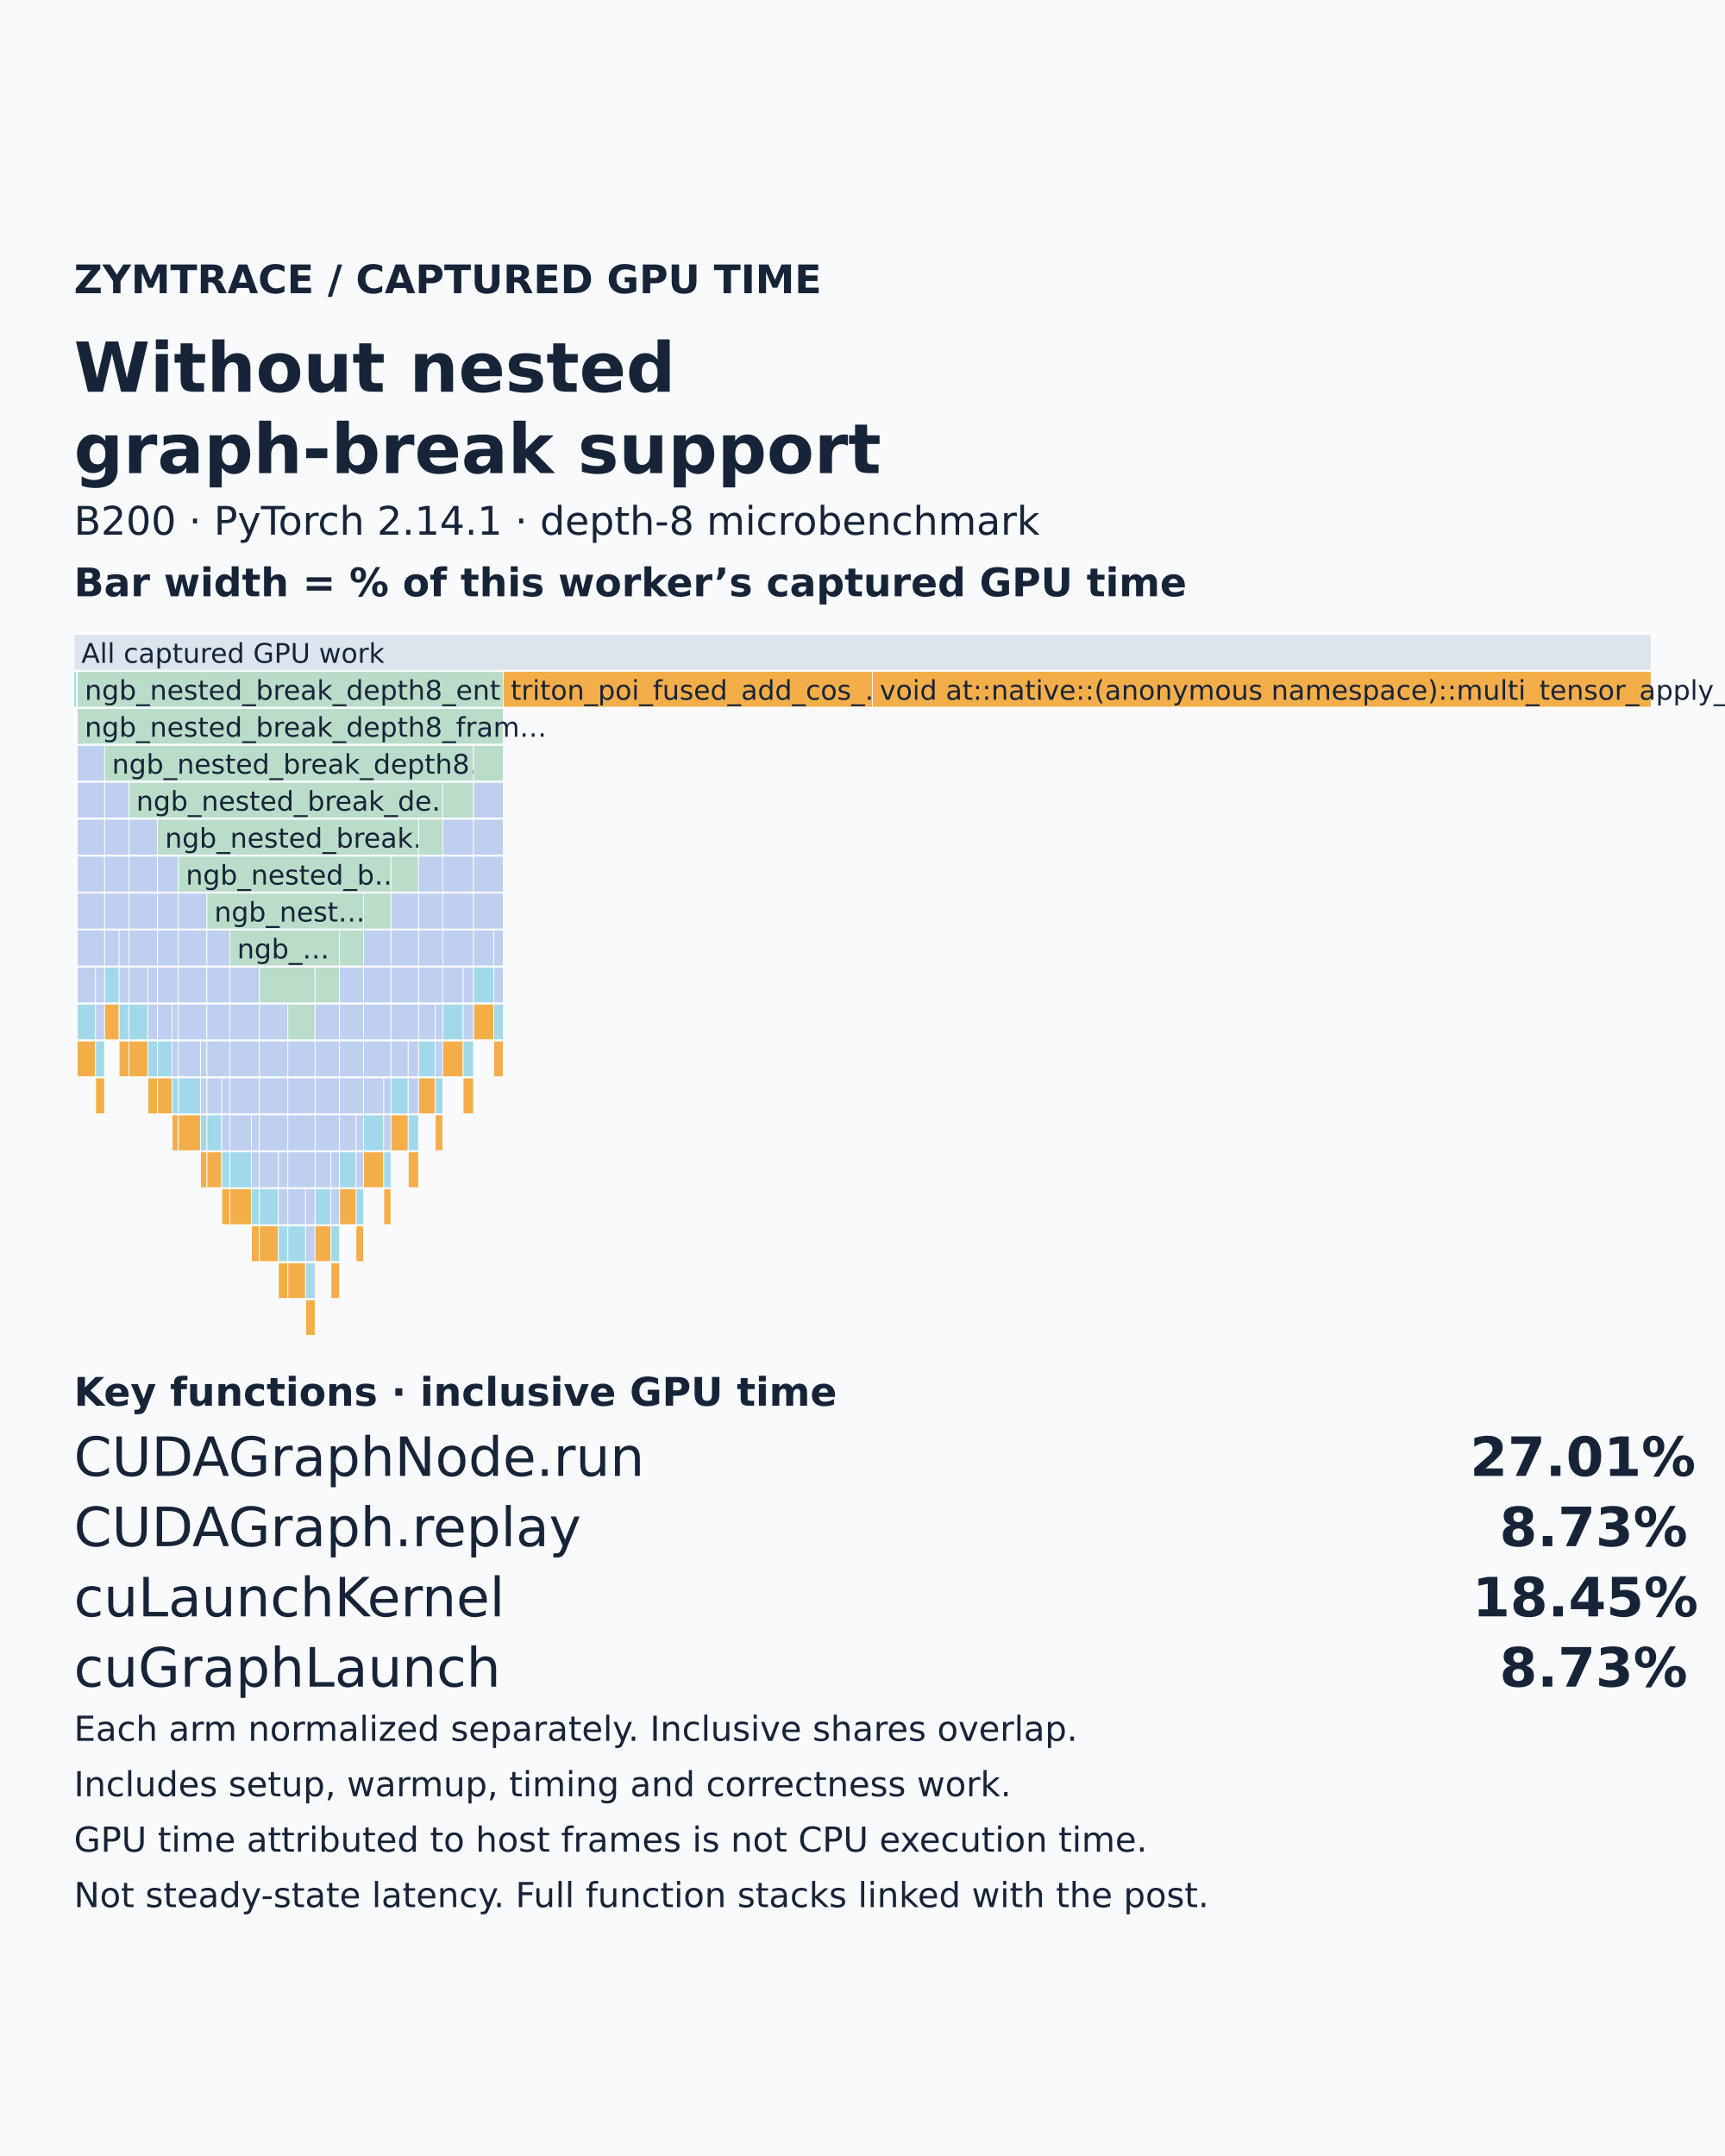
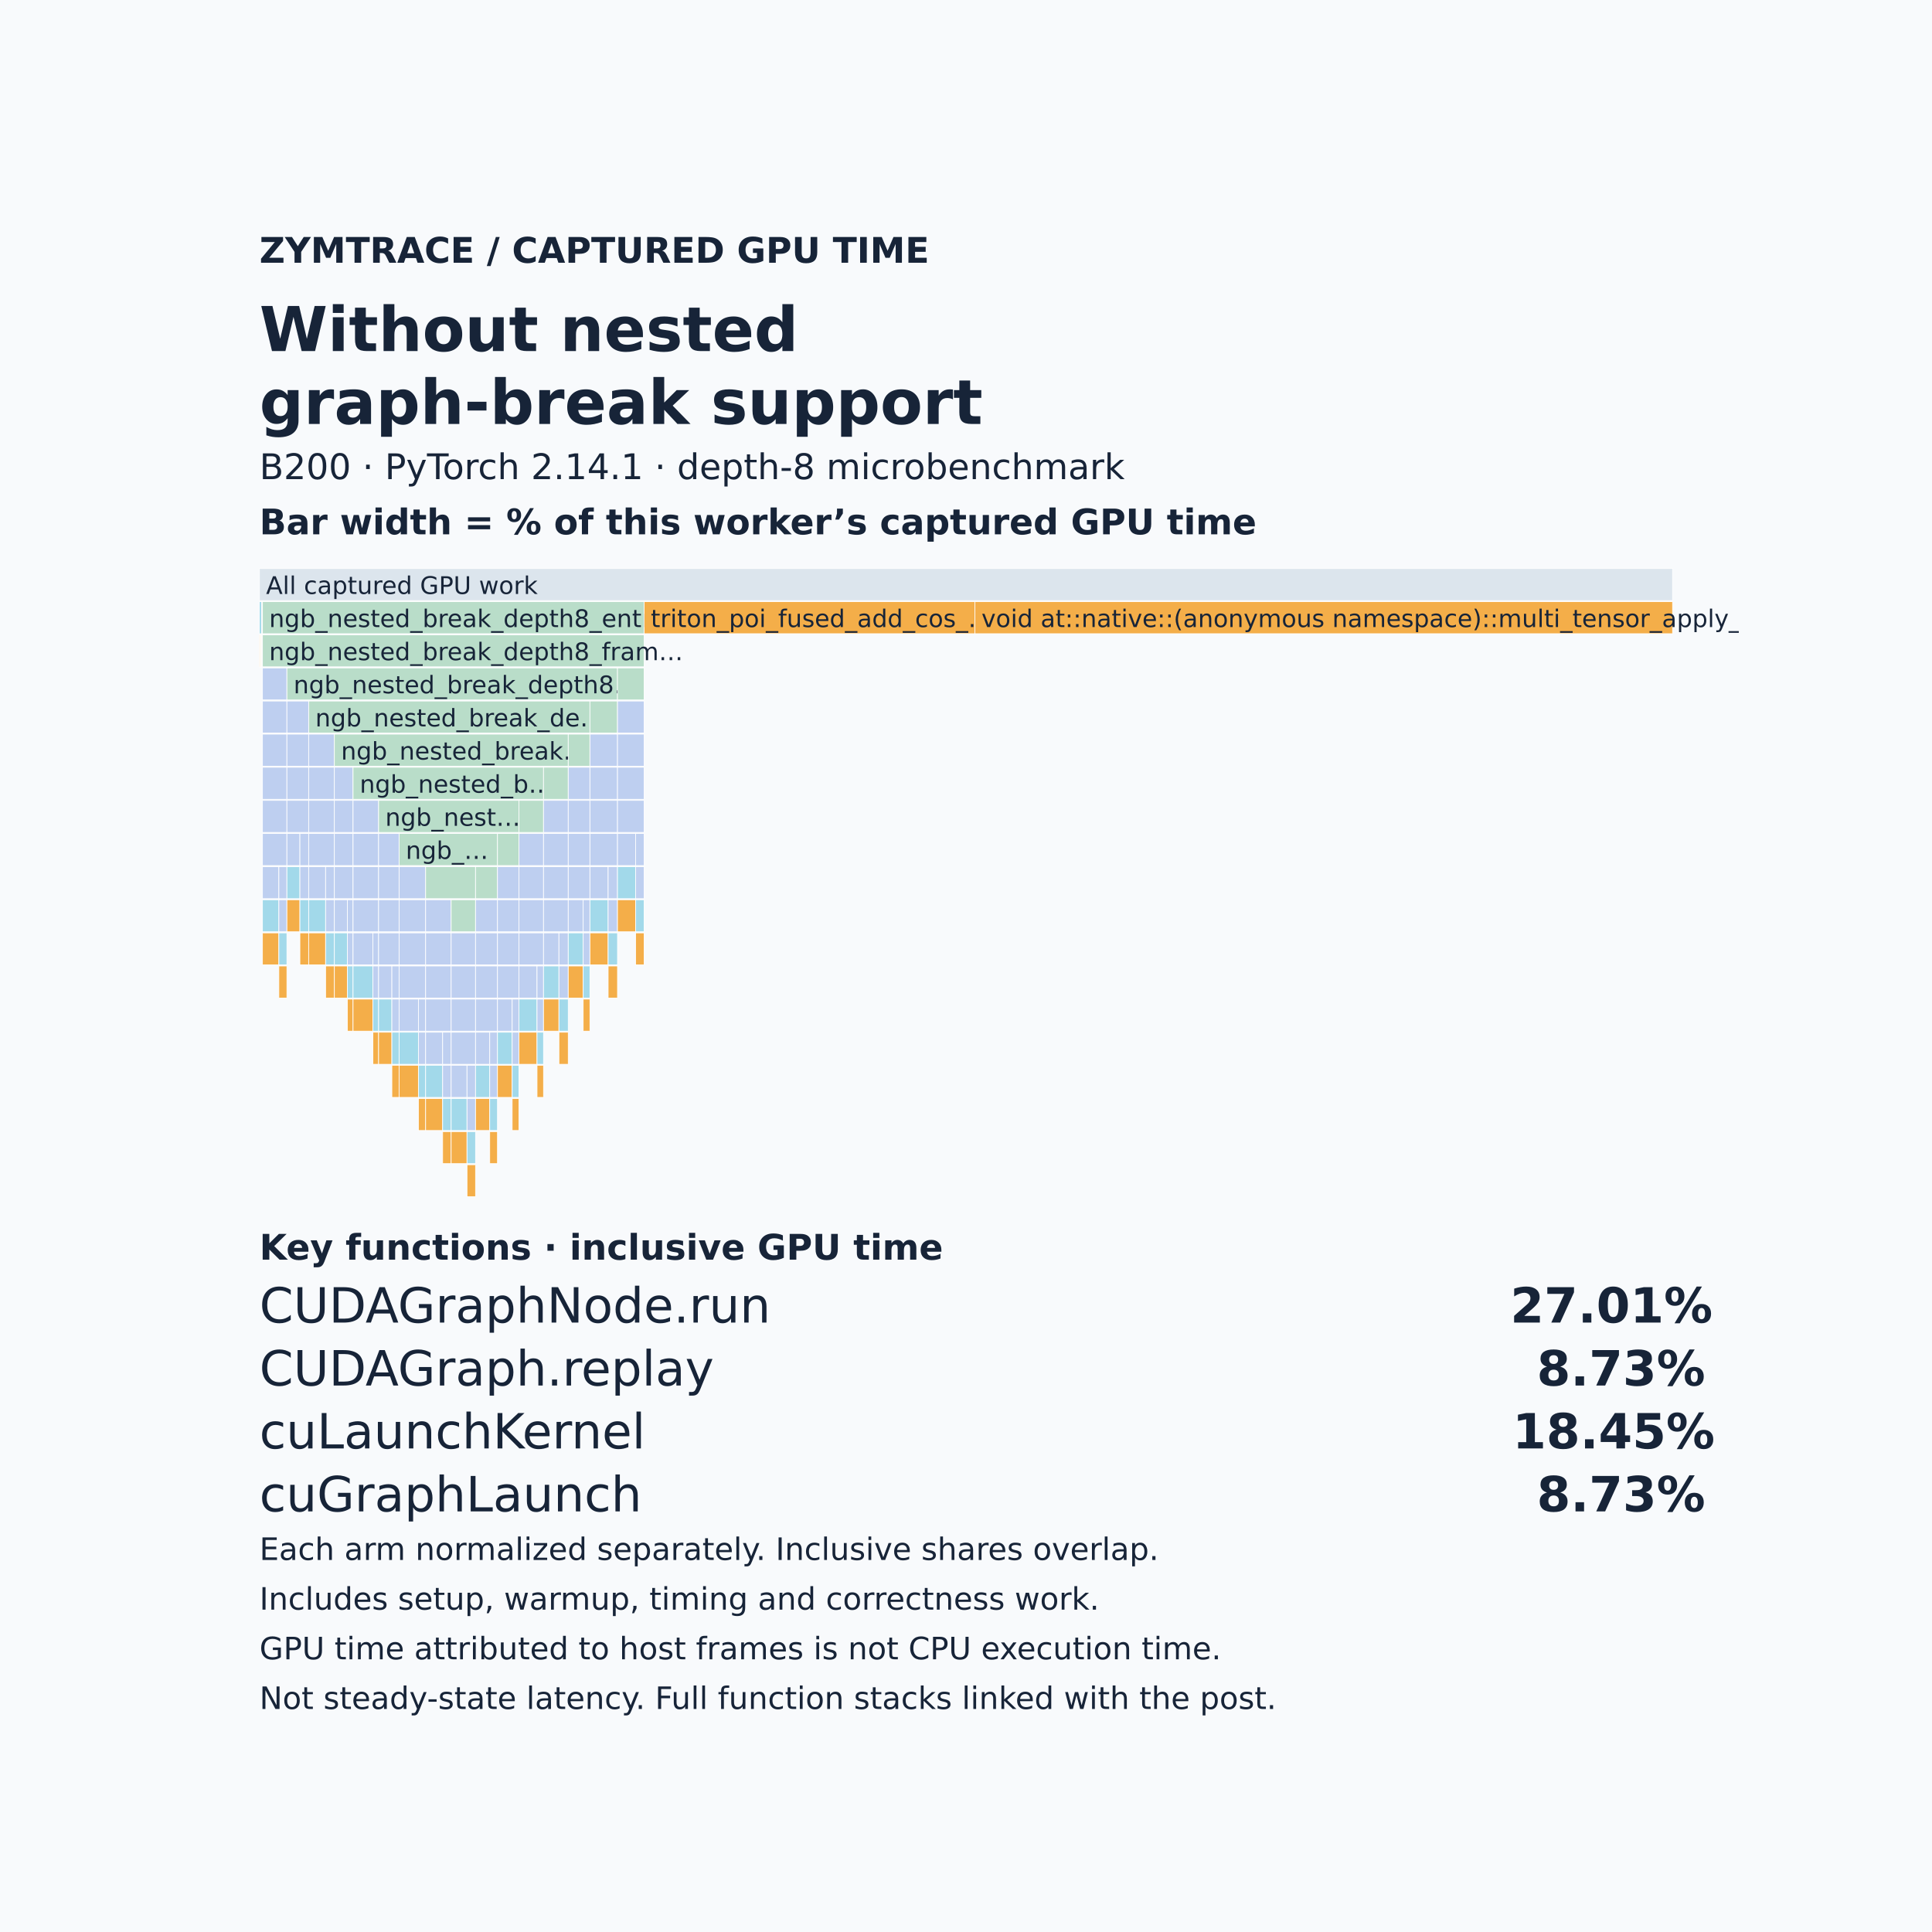
- <svg xmlns="http://www.w3.org/2000/svg" width="1400" height="1750" viewBox="0 0 1400 1750">
-   <rect width="1400" height="1750" fill="#f8fafc" />
-   <svg width="1400" height="1400" viewBox="0 0 1400 1400" x="0" y="175">
+ <svg xmlns="http://www.w3.org/2000/svg" width="1750" height="1750" viewBox="0 0 1750 1750">
+   <rect width="1750" height="1750" fill="#f8fafc" />
+   <svg width="1400" height="1400" viewBox="0 0 1400 1400" x="175" y="175">
    <rect width="1400" height="1400" fill="#f8fafc" />
    <text x="60" y="63" fill="#172438" font-family="DejaVu Sans,sans-serif" font-size="32" font-weight="bold">ZYMTRACE / CAPTURED GPU TIME</text>
    <text x="60" y="143" fill="#172438" font-family="DejaVu Sans,sans-serif" font-size="56" font-weight="bold">Without nested</text>
    <text x="60" y="209" fill="#172438" font-family="DejaVu Sans,sans-serif" font-size="56" font-weight="bold">graph-break support</text>
    <text x="60" y="259" fill="#172438" font-family="DejaVu Sans,sans-serif" font-size="32" font-weight="normal">B200 · PyTorch 2.14.1 · depth-8 microbenchmark</text>
    <text x="60" y="309" fill="#172438" font-family="DejaVu Sans,sans-serif" font-size="32" font-weight="bold">Bar width = % of this worker’s captured GPU time</text>
    <rect x="60" y="340" width="1280" height="29" fill="#dce5ed" stroke="white" stroke-width="0.6" />
    <text x="66" y="363" fill="#172438" font-family="DejaVu Sans,sans-serif" font-size="22" font-weight="normal">All captured GPU work</text>
    <rect x="60" y="370" width="2.153" height="29" fill="#a2d9ea" stroke="white" stroke-width="0.6" />
    <rect x="60" y="400" width="0.34" height="29" fill="#f4ae49" stroke="white" stroke-width="0.6" />
    <rect x="60.34" y="400" width="0.368" height="29" fill="#f4ae49" stroke="white" stroke-width="0.6" />
    <rect x="60.708" y="400" width="0.113" height="29" fill="#f4ae49" stroke="white" stroke-width="0.6" />
    <rect x="60.821" y="400" width="0.283" height="29" fill="#f4ae49" stroke="white" stroke-width="0.6" />
    <rect x="61.105" y="400" width="0.113" height="29" fill="#f4ae49" stroke="white" stroke-width="0.6" />
    <rect x="61.218" y="400" width="0.142" height="29" fill="#f4ae49" stroke="white" stroke-width="0.6" />
    <rect x="61.36" y="400" width="0.142" height="29" fill="#f4ae49" stroke="white" stroke-width="0.6" />
    <rect x="61.501" y="400" width="0.255" height="29" fill="#f4ae49" stroke="white" stroke-width="0.6" />
    <rect x="61.756" y="400" width="0.113" height="29" fill="#f4ae49" stroke="white" stroke-width="0.6" />
    <rect x="61.869" y="400" width="0.142" height="29" fill="#f4ae49" stroke="white" stroke-width="0.6" />
    <rect x="62.011" y="400" width="0.142" height="29" fill="#f4ae49" stroke="white" stroke-width="0.6" />
    <rect x="62.153" y="370" width="0.085" height="29" fill="#ffe0a6" stroke="white" stroke-width="0.6" />
    <rect x="62.238" y="370" width="0.34" height="29" fill="#ffe0a6" stroke="white" stroke-width="0.6" />
    <rect x="62.577" y="370" width="0.028" height="29" fill="#ffe0a6" stroke="white" stroke-width="0.6" />
    <rect x="62.606" y="370" width="0.142" height="29" fill="#ffe0a6" stroke="white" stroke-width="0.6" />
    <rect x="62.747" y="370" width="345.71" height="29" fill="#b9ddc9" stroke="white" stroke-width="0.6" />
    <text x="68.747" y="393" fill="#172438" font-family="DejaVu Sans,sans-serif" font-size="22" font-weight="normal">ngb_nested_break_depth8_entry</text>
    <rect x="62.747" y="400" width="345.71" height="29" fill="#b9ddc9" stroke="white" stroke-width="0.6" />
    <text x="68.747" y="423" fill="#172438" font-family="DejaVu Sans,sans-serif" font-size="22" font-weight="normal">ngb_nested_break_depth8_fram…</text>
    <rect x="62.747" y="430" width="22.12" height="29" fill="#becff0" stroke="white" stroke-width="0.6" />
    <rect x="62.747" y="460" width="22.12" height="29" fill="#becff0" stroke="white" stroke-width="0.6" />
    <rect x="62.747" y="490" width="22.12" height="29" fill="#becff0" stroke="white" stroke-width="0.6" />
    <rect x="62.747" y="520" width="22.12" height="29" fill="#becff0" stroke="white" stroke-width="0.6" />
    <rect x="62.747" y="550" width="22.12" height="29" fill="#becff0" stroke="white" stroke-width="0.6" />
    <rect x="62.747" y="580" width="22.12" height="29" fill="#becff0" stroke="white" stroke-width="0.6" />
    <rect x="62.747" y="610" width="14.841" height="29" fill="#becff0" stroke="white" stroke-width="0.6" />
    <rect x="62.747" y="640" width="14.841" height="29" fill="#a2d9ea" stroke="white" stroke-width="0.6" />
    <rect x="62.747" y="670" width="14.841" height="29" fill="#f4ae49" stroke="white" stroke-width="0.6" />
    <rect x="77.589" y="610" width="7.279" height="29" fill="#becff0" stroke="white" stroke-width="0.6" />
    <rect x="77.589" y="640" width="7.279" height="29" fill="#becff0" stroke="white" stroke-width="0.6" />
    <rect x="77.589" y="670" width="7.279" height="29" fill="#a2d9ea" stroke="white" stroke-width="0.6" />
    <rect x="77.589" y="700" width="7.279" height="29" fill="#f4ae49" stroke="white" stroke-width="0.6" />
    <rect x="84.868" y="430" width="299.459" height="29" fill="#b9ddc9" stroke="white" stroke-width="0.6" />
    <text x="90.868" y="453" fill="#172438" font-family="DejaVu Sans,sans-serif" font-size="22" font-weight="normal">ngb_nested_break_depth8…</text>
    <rect x="84.868" y="460" width="19.713" height="29" fill="#becff0" stroke="white" stroke-width="0.6" />
    <rect x="84.868" y="490" width="19.713" height="29" fill="#becff0" stroke="white" stroke-width="0.6" />
    <rect x="84.868" y="520" width="19.713" height="29" fill="#becff0" stroke="white" stroke-width="0.6" />
    <rect x="84.868" y="550" width="19.713" height="29" fill="#becff0" stroke="white" stroke-width="0.6" />
    <rect x="84.868" y="580" width="11.782" height="29" fill="#becff0" stroke="white" stroke-width="0.6" />
    <rect x="84.868" y="610" width="11.782" height="29" fill="#a2d9ea" stroke="white" stroke-width="0.6" />
    <rect x="84.868" y="640" width="11.782" height="29" fill="#f4ae49" stroke="white" stroke-width="0.6" />
    <rect x="96.65" y="580" width="7.93" height="29" fill="#becff0" stroke="white" stroke-width="0.6" />
    <rect x="96.65" y="610" width="7.93" height="29" fill="#becff0" stroke="white" stroke-width="0.6" />
    <rect x="96.65" y="640" width="7.93" height="29" fill="#a2d9ea" stroke="white" stroke-width="0.6" />
    <rect x="96.65" y="670" width="7.93" height="29" fill="#f4ae49" stroke="white" stroke-width="0.6" />
    <rect x="104.58" y="460" width="254.765" height="29" fill="#b9ddc9" stroke="white" stroke-width="0.6" />
    <text x="110.58" y="483" fill="#172438" font-family="DejaVu Sans,sans-serif" font-size="22" font-weight="normal">ngb_nested_break_de…</text>
    <rect x="104.58" y="490" width="23.31" height="29" fill="#becff0" stroke="white" stroke-width="0.6" />
    <rect x="104.58" y="520" width="23.31" height="29" fill="#becff0" stroke="white" stroke-width="0.6" />
    <rect x="104.58" y="550" width="23.31" height="29" fill="#becff0" stroke="white" stroke-width="0.6" />
    <rect x="104.58" y="580" width="23.31" height="29" fill="#becff0" stroke="white" stroke-width="0.6" />
    <rect x="104.58" y="610" width="15.351" height="29" fill="#becff0" stroke="white" stroke-width="0.6" />
    <rect x="104.58" y="640" width="15.351" height="29" fill="#a2d9ea" stroke="white" stroke-width="0.6" />
    <rect x="104.58" y="670" width="15.351" height="29" fill="#f4ae49" stroke="white" stroke-width="0.6" />
    <rect x="119.931" y="610" width="7.959" height="29" fill="#becff0" stroke="white" stroke-width="0.6" />
    <rect x="119.931" y="640" width="7.959" height="29" fill="#becff0" stroke="white" stroke-width="0.6" />
    <rect x="119.931" y="670" width="7.959" height="29" fill="#a2d9ea" stroke="white" stroke-width="0.6" />
    <rect x="119.931" y="700" width="7.959" height="29" fill="#f4ae49" stroke="white" stroke-width="0.6" />
    <rect x="127.89" y="490" width="211.827" height="29" fill="#b9ddc9" stroke="white" stroke-width="0.6" />
    <text x="133.89" y="513" fill="#172438" font-family="DejaVu Sans,sans-serif" font-size="22" font-weight="normal">ngb_nested_break…</text>
    <rect x="127.89" y="520" width="16.909" height="29" fill="#becff0" stroke="white" stroke-width="0.6" />
    <rect x="127.89" y="550" width="16.909" height="29" fill="#becff0" stroke="white" stroke-width="0.6" />
    <rect x="127.89" y="580" width="16.909" height="29" fill="#becff0" stroke="white" stroke-width="0.6" />
    <rect x="127.89" y="610" width="16.909" height="29" fill="#becff0" stroke="white" stroke-width="0.6" />
    <rect x="127.89" y="640" width="11.782" height="29" fill="#becff0" stroke="white" stroke-width="0.6" />
    <rect x="127.89" y="670" width="11.782" height="29" fill="#a2d9ea" stroke="white" stroke-width="0.6" />
    <rect x="127.89" y="700" width="11.782" height="29" fill="#f4ae49" stroke="white" stroke-width="0.6" />
    <rect x="139.673" y="640" width="5.126" height="29" fill="#becff0" stroke="white" stroke-width="0.6" />
    <rect x="139.673" y="670" width="5.126" height="29" fill="#becff0" stroke="white" stroke-width="0.6" />
    <rect x="139.673" y="700" width="5.126" height="29" fill="#a2d9ea" stroke="white" stroke-width="0.6" />
    <rect x="139.673" y="730" width="5.126" height="29" fill="#f4ae49" stroke="white" stroke-width="0.6" />
    <rect x="144.799" y="520" width="172.515" height="29" fill="#b9ddc9" stroke="white" stroke-width="0.6" />
    <text x="150.799" y="543" fill="#172438" font-family="DejaVu Sans,sans-serif" font-size="22" font-weight="normal">ngb_nested_b…</text>
    <rect x="144.799" y="550" width="23.14" height="29" fill="#becff0" stroke="white" stroke-width="0.6" />
    <rect x="144.799" y="580" width="23.14" height="29" fill="#becff0" stroke="white" stroke-width="0.6" />
    <rect x="144.799" y="610" width="23.14" height="29" fill="#becff0" stroke="white" stroke-width="0.6" />
    <rect x="144.799" y="640" width="23.14" height="29" fill="#becff0" stroke="white" stroke-width="0.6" />
    <rect x="144.799" y="670" width="17.985" height="29" fill="#becff0" stroke="white" stroke-width="0.6" />
    <rect x="144.799" y="700" width="17.985" height="29" fill="#a2d9ea" stroke="white" stroke-width="0.6" />
    <rect x="144.799" y="730" width="17.985" height="29" fill="#f4ae49" stroke="white" stroke-width="0.6" />
    <rect x="162.784" y="670" width="5.155" height="29" fill="#becff0" stroke="white" stroke-width="0.6" />
    <rect x="162.784" y="700" width="5.155" height="29" fill="#becff0" stroke="white" stroke-width="0.6" />
    <rect x="162.784" y="730" width="5.155" height="29" fill="#a2d9ea" stroke="white" stroke-width="0.6" />
    <rect x="162.784" y="760" width="5.155" height="29" fill="#f4ae49" stroke="white" stroke-width="0.6" />
    <rect x="167.939" y="550" width="127.113" height="29" fill="#b9ddc9" stroke="white" stroke-width="0.6" />
    <text x="173.939" y="573" fill="#172438" font-family="DejaVu Sans,sans-serif" font-size="22" font-weight="normal">ngb_nest…</text>
    <rect x="167.939" y="580" width="18.552" height="29" fill="#becff0" stroke="white" stroke-width="0.6" />
    <rect x="167.939" y="610" width="18.552" height="29" fill="#becff0" stroke="white" stroke-width="0.6" />
    <rect x="167.939" y="640" width="18.552" height="29" fill="#becff0" stroke="white" stroke-width="0.6" />
    <rect x="167.939" y="670" width="18.552" height="29" fill="#becff0" stroke="white" stroke-width="0.6" />
    <rect x="167.939" y="700" width="12.009" height="29" fill="#becff0" stroke="white" stroke-width="0.6" />
    <rect x="167.939" y="730" width="12.009" height="29" fill="#a2d9ea" stroke="white" stroke-width="0.6" />
    <rect x="167.939" y="760" width="12.009" height="29" fill="#f4ae49" stroke="white" stroke-width="0.6" />
    <rect x="179.948" y="700" width="6.543" height="29" fill="#becff0" stroke="white" stroke-width="0.6" />
    <rect x="179.948" y="730" width="6.543" height="29" fill="#becff0" stroke="white" stroke-width="0.6" />
    <rect x="179.948" y="760" width="6.543" height="29" fill="#a2d9ea" stroke="white" stroke-width="0.6" />
    <rect x="179.948" y="790" width="6.543" height="29" fill="#f4ae49" stroke="white" stroke-width="0.6" />
    <rect x="186.49" y="580" width="89.132" height="29" fill="#b9ddc9" stroke="white" stroke-width="0.6" />
    <text x="192.49" y="603" fill="#172438" font-family="DejaVu Sans,sans-serif" font-size="22" font-weight="normal">ngb_…</text>
    <rect x="186.49" y="610" width="24.046" height="29" fill="#becff0" stroke="white" stroke-width="0.6" />
    <rect x="186.49" y="640" width="24.046" height="29" fill="#becff0" stroke="white" stroke-width="0.6" />
    <rect x="186.49" y="670" width="24.046" height="29" fill="#becff0" stroke="white" stroke-width="0.6" />
    <rect x="186.49" y="700" width="24.046" height="29" fill="#becff0" stroke="white" stroke-width="0.6" />
    <rect x="186.49" y="730" width="17.504" height="29" fill="#becff0" stroke="white" stroke-width="0.6" />
    <rect x="186.49" y="760" width="17.504" height="29" fill="#a2d9ea" stroke="white" stroke-width="0.6" />
    <rect x="186.49" y="790" width="17.504" height="29" fill="#f4ae49" stroke="white" stroke-width="0.6" />
    <rect x="203.994" y="730" width="6.543" height="29" fill="#becff0" stroke="white" stroke-width="0.6" />
    <rect x="203.994" y="760" width="6.543" height="29" fill="#becff0" stroke="white" stroke-width="0.6" />
    <rect x="203.994" y="790" width="6.543" height="29" fill="#a2d9ea" stroke="white" stroke-width="0.6" />
    <rect x="203.994" y="820" width="6.543" height="29" fill="#f4ae49" stroke="white" stroke-width="0.6" />
    <rect x="210.537" y="610" width="45.203" height="29" fill="#b9ddc9" stroke="white" stroke-width="0.6" />
    <rect x="210.537" y="640" width="23.112" height="29" fill="#becff0" stroke="white" stroke-width="0.6" />
    <rect x="210.537" y="670" width="23.112" height="29" fill="#becff0" stroke="white" stroke-width="0.6" />
    <rect x="210.537" y="700" width="23.112" height="29" fill="#becff0" stroke="white" stroke-width="0.6" />
    <rect x="210.537" y="730" width="23.112" height="29" fill="#becff0" stroke="white" stroke-width="0.6" />
    <rect x="210.537" y="760" width="15.408" height="29" fill="#becff0" stroke="white" stroke-width="0.6" />
    <rect x="210.537" y="790" width="15.408" height="29" fill="#a2d9ea" stroke="white" stroke-width="0.6" />
    <rect x="210.537" y="820" width="15.408" height="29" fill="#f4ae49" stroke="white" stroke-width="0.6" />
    <rect x="225.944" y="760" width="7.704" height="29" fill="#becff0" stroke="white" stroke-width="0.6" />
    <rect x="225.944" y="790" width="7.704" height="29" fill="#becff0" stroke="white" stroke-width="0.6" />
    <rect x="225.944" y="820" width="7.704" height="29" fill="#a2d9ea" stroke="white" stroke-width="0.6" />
    <rect x="225.944" y="850" width="7.704" height="29" fill="#f4ae49" stroke="white" stroke-width="0.6" />
    <rect x="233.648" y="640" width="22.092" height="29" fill="#b9ddc9" stroke="white" stroke-width="0.6" />
    <rect x="233.648" y="670" width="22.092" height="29" fill="#becff0" stroke="white" stroke-width="0.6" />
    <rect x="233.648" y="700" width="22.092" height="29" fill="#becff0" stroke="white" stroke-width="0.6" />
    <rect x="233.648" y="730" width="22.092" height="29" fill="#becff0" stroke="white" stroke-width="0.6" />
    <rect x="233.648" y="760" width="22.092" height="29" fill="#becff0" stroke="white" stroke-width="0.6" />
    <rect x="233.648" y="790" width="14.36" height="29" fill="#becff0" stroke="white" stroke-width="0.6" />
    <rect x="233.648" y="820" width="14.36" height="29" fill="#a2d9ea" stroke="white" stroke-width="0.6" />
    <rect x="233.648" y="850" width="14.36" height="29" fill="#f4ae49" stroke="white" stroke-width="0.6" />
    <rect x="248.008" y="790" width="7.732" height="29" fill="#becff0" stroke="white" stroke-width="0.6" />
    <rect x="248.008" y="820" width="7.732" height="29" fill="#becff0" stroke="white" stroke-width="0.6" />
    <rect x="248.008" y="850" width="7.732" height="29" fill="#a2d9ea" stroke="white" stroke-width="0.6" />
    <rect x="248.008" y="880" width="7.732" height="29" fill="#f4ae49" stroke="white" stroke-width="0.6" />
    <rect x="255.74" y="610" width="19.883" height="29" fill="#b9ddc9" stroke="white" stroke-width="0.6" />
    <rect x="255.74" y="640" width="19.883" height="29" fill="#becff0" stroke="white" stroke-width="0.6" />
    <rect x="255.74" y="670" width="19.883" height="29" fill="#becff0" stroke="white" stroke-width="0.6" />
    <rect x="255.74" y="700" width="19.883" height="29" fill="#becff0" stroke="white" stroke-width="0.6" />
    <rect x="255.74" y="730" width="19.883" height="29" fill="#becff0" stroke="white" stroke-width="0.6" />
    <rect x="255.74" y="760" width="12.859" height="29" fill="#becff0" stroke="white" stroke-width="0.6" />
    <rect x="255.74" y="790" width="12.859" height="29" fill="#a2d9ea" stroke="white" stroke-width="0.6" />
    <rect x="255.74" y="820" width="12.859" height="29" fill="#f4ae49" stroke="white" stroke-width="0.6" />
    <rect x="268.599" y="760" width="7.024" height="29" fill="#becff0" stroke="white" stroke-width="0.6" />
    <rect x="268.599" y="790" width="7.024" height="29" fill="#becff0" stroke="white" stroke-width="0.6" />
    <rect x="268.599" y="820" width="7.024" height="29" fill="#a2d9ea" stroke="white" stroke-width="0.6" />
    <rect x="268.599" y="850" width="7.024" height="29" fill="#f4ae49" stroke="white" stroke-width="0.6" />
    <rect x="275.623" y="580" width="19.43" height="29" fill="#b9ddc9" stroke="white" stroke-width="0.6" />
    <rect x="275.623" y="610" width="19.43" height="29" fill="#becff0" stroke="white" stroke-width="0.6" />
    <rect x="275.623" y="640" width="19.43" height="29" fill="#becff0" stroke="white" stroke-width="0.6" />
    <rect x="275.623" y="670" width="19.43" height="29" fill="#becff0" stroke="white" stroke-width="0.6" />
    <rect x="275.623" y="700" width="19.43" height="29" fill="#becff0" stroke="white" stroke-width="0.6" />
    <rect x="275.623" y="730" width="13.312" height="29" fill="#becff0" stroke="white" stroke-width="0.6" />
    <rect x="275.623" y="760" width="13.312" height="29" fill="#a2d9ea" stroke="white" stroke-width="0.6" />
    <rect x="275.623" y="790" width="13.312" height="29" fill="#f4ae49" stroke="white" stroke-width="0.6" />
    <rect x="288.935" y="730" width="6.118" height="29" fill="#becff0" stroke="white" stroke-width="0.6" />
    <rect x="288.935" y="760" width="6.118" height="29" fill="#becff0" stroke="white" stroke-width="0.6" />
    <rect x="288.935" y="790" width="6.118" height="29" fill="#a2d9ea" stroke="white" stroke-width="0.6" />
    <rect x="288.935" y="820" width="6.118" height="29" fill="#f4ae49" stroke="white" stroke-width="0.6" />
    <rect x="295.052" y="550" width="22.262" height="29" fill="#b9ddc9" stroke="white" stroke-width="0.6" />
    <rect x="295.052" y="580" width="22.262" height="29" fill="#becff0" stroke="white" stroke-width="0.6" />
    <rect x="295.052" y="610" width="22.262" height="29" fill="#becff0" stroke="white" stroke-width="0.6" />
    <rect x="295.052" y="640" width="22.262" height="29" fill="#becff0" stroke="white" stroke-width="0.6" />
    <rect x="295.052" y="670" width="22.262" height="29" fill="#becff0" stroke="white" stroke-width="0.6" />
    <rect x="295.052" y="700" width="16.399" height="29" fill="#becff0" stroke="white" stroke-width="0.6" />
    <rect x="295.052" y="730" width="16.399" height="29" fill="#a2d9ea" stroke="white" stroke-width="0.6" />
    <rect x="295.052" y="760" width="16.399" height="29" fill="#f4ae49" stroke="white" stroke-width="0.6" />
    <rect x="311.451" y="700" width="5.863" height="29" fill="#becff0" stroke="white" stroke-width="0.6" />
    <rect x="311.451" y="730" width="5.863" height="29" fill="#becff0" stroke="white" stroke-width="0.6" />
    <rect x="311.451" y="760" width="5.863" height="29" fill="#a2d9ea" stroke="white" stroke-width="0.6" />
    <rect x="311.451" y="790" width="5.863" height="29" fill="#f4ae49" stroke="white" stroke-width="0.6" />
    <rect x="317.314" y="520" width="22.403" height="29" fill="#b9ddc9" stroke="white" stroke-width="0.6" />
    <rect x="317.314" y="550" width="22.403" height="29" fill="#becff0" stroke="white" stroke-width="0.6" />
    <rect x="317.314" y="580" width="22.403" height="29" fill="#becff0" stroke="white" stroke-width="0.6" />
    <rect x="317.314" y="610" width="22.403" height="29" fill="#becff0" stroke="white" stroke-width="0.6" />
    <rect x="317.314" y="640" width="22.403" height="29" fill="#becff0" stroke="white" stroke-width="0.6" />
    <rect x="317.314" y="670" width="13.963" height="29" fill="#becff0" stroke="white" stroke-width="0.6" />
    <rect x="317.314" y="700" width="13.963" height="29" fill="#a2d9ea" stroke="white" stroke-width="0.6" />
    <rect x="317.314" y="730" width="13.963" height="29" fill="#f4ae49" stroke="white" stroke-width="0.6" />
    <rect x="331.277" y="670" width="8.44" height="29" fill="#becff0" stroke="white" stroke-width="0.6" />
    <rect x="331.277" y="700" width="8.44" height="29" fill="#becff0" stroke="white" stroke-width="0.6" />
    <rect x="331.277" y="730" width="8.44" height="29" fill="#a2d9ea" stroke="white" stroke-width="0.6" />
    <rect x="331.277" y="760" width="8.44" height="29" fill="#f4ae49" stroke="white" stroke-width="0.6" />
    <rect x="339.718" y="490" width="19.628" height="29" fill="#b9ddc9" stroke="white" stroke-width="0.6" />
    <rect x="339.718" y="520" width="19.628" height="29" fill="#becff0" stroke="white" stroke-width="0.6" />
    <rect x="339.718" y="550" width="19.628" height="29" fill="#becff0" stroke="white" stroke-width="0.6" />
    <rect x="339.718" y="580" width="19.628" height="29" fill="#becff0" stroke="white" stroke-width="0.6" />
    <rect x="339.718" y="610" width="19.628" height="29" fill="#becff0" stroke="white" stroke-width="0.6" />
    <rect x="339.718" y="640" width="13.538" height="29" fill="#becff0" stroke="white" stroke-width="0.6" />
    <rect x="339.718" y="670" width="13.538" height="29" fill="#a2d9ea" stroke="white" stroke-width="0.6" />
    <rect x="339.718" y="700" width="13.538" height="29" fill="#f4ae49" stroke="white" stroke-width="0.6" />
    <rect x="353.256" y="640" width="6.089" height="29" fill="#becff0" stroke="white" stroke-width="0.6" />
    <rect x="353.256" y="670" width="6.089" height="29" fill="#becff0" stroke="white" stroke-width="0.6" />
    <rect x="353.256" y="700" width="6.089" height="29" fill="#a2d9ea" stroke="white" stroke-width="0.6" />
    <rect x="353.256" y="730" width="6.089" height="29" fill="#f4ae49" stroke="white" stroke-width="0.6" />
    <rect x="359.345" y="460" width="24.981" height="29" fill="#b9ddc9" stroke="white" stroke-width="0.6" />
    <rect x="359.345" y="490" width="24.981" height="29" fill="#becff0" stroke="white" stroke-width="0.6" />
    <rect x="359.345" y="520" width="24.981" height="29" fill="#becff0" stroke="white" stroke-width="0.6" />
    <rect x="359.345" y="550" width="24.981" height="29" fill="#becff0" stroke="white" stroke-width="0.6" />
    <rect x="359.345" y="580" width="24.981" height="29" fill="#becff0" stroke="white" stroke-width="0.6" />
    <rect x="359.345" y="610" width="16.512" height="29" fill="#becff0" stroke="white" stroke-width="0.6" />
    <rect x="359.345" y="640" width="16.512" height="29" fill="#a2d9ea" stroke="white" stroke-width="0.6" />
    <rect x="359.345" y="670" width="16.512" height="29" fill="#f4ae49" stroke="white" stroke-width="0.6" />
    <rect x="375.858" y="610" width="8.469" height="29" fill="#becff0" stroke="white" stroke-width="0.6" />
    <rect x="375.858" y="640" width="8.469" height="29" fill="#becff0" stroke="white" stroke-width="0.6" />
    <rect x="375.858" y="670" width="8.469" height="29" fill="#a2d9ea" stroke="white" stroke-width="0.6" />
    <rect x="375.858" y="700" width="8.469" height="29" fill="#f4ae49" stroke="white" stroke-width="0.6" />
    <rect x="384.326" y="430" width="24.131" height="29" fill="#b9ddc9" stroke="white" stroke-width="0.6" />
    <rect x="384.326" y="460" width="24.131" height="29" fill="#becff0" stroke="white" stroke-width="0.6" />
    <rect x="384.326" y="490" width="24.131" height="29" fill="#becff0" stroke="white" stroke-width="0.6" />
    <rect x="384.326" y="520" width="24.131" height="29" fill="#becff0" stroke="white" stroke-width="0.6" />
    <rect x="384.326" y="550" width="24.131" height="29" fill="#becff0" stroke="white" stroke-width="0.6" />
    <rect x="384.326" y="580" width="16.399" height="29" fill="#becff0" stroke="white" stroke-width="0.6" />
    <rect x="384.326" y="610" width="16.399" height="29" fill="#a2d9ea" stroke="white" stroke-width="0.6" />
    <rect x="384.326" y="640" width="16.399" height="29" fill="#f4ae49" stroke="white" stroke-width="0.6" />
    <rect x="400.725" y="580" width="7.732" height="29" fill="#becff0" stroke="white" stroke-width="0.6" />
    <rect x="400.725" y="610" width="7.732" height="29" fill="#becff0" stroke="white" stroke-width="0.6" />
    <rect x="400.725" y="640" width="7.732" height="29" fill="#a2d9ea" stroke="white" stroke-width="0.6" />
    <rect x="400.725" y="670" width="7.732" height="29" fill="#f4ae49" stroke="white" stroke-width="0.6" />
    <rect x="408.458" y="370" width="299.544" height="29" fill="#f4ae49" stroke="white" stroke-width="0.6" />
    <text x="414.458" y="393" fill="#172438" font-family="DejaVu Sans,sans-serif" font-size="22" font-weight="normal">triton_poi_fused_add_cos_…</text>
    <rect x="708.001" y="370" width="631.999" height="29" fill="#f4ae49" stroke="white" stroke-width="0.6" />
    <text x="714.001" y="393" fill="#172438" font-family="DejaVu Sans,sans-serif" font-size="22" font-weight="normal">void at::native::(anonymous namespace)::multi_tensor_apply_…</text>
    <text x="60" y="966" fill="#172438" font-family="DejaVu Sans,sans-serif" font-size="32" font-weight="bold">Key functions · inclusive GPU time</text>
    <text x="60" y="1023" fill="#172438" font-family="DejaVu Sans,sans-serif" font-size="44" font-weight="normal">CUDAGraphNode.run</text>
    <text x="1193" y="1023" fill="#172438" font-family="DejaVu Sans,sans-serif" font-size="44" font-weight="bold">27.01%</text>
    <text x="60" y="1080" fill="#172438" font-family="DejaVu Sans,sans-serif" font-size="44" font-weight="normal">CUDAGraph.replay</text>
    <text x="1217" y="1080" fill="#172438" font-family="DejaVu Sans,sans-serif" font-size="44" font-weight="bold">8.73%</text>
    <text x="60" y="1137" fill="#172438" font-family="DejaVu Sans,sans-serif" font-size="44" font-weight="normal">cuLaunchKernel</text>
    <text x="1195" y="1137" fill="#172438" font-family="DejaVu Sans,sans-serif" font-size="44" font-weight="bold">18.45%</text>
    <text x="60" y="1194" fill="#172438" font-family="DejaVu Sans,sans-serif" font-size="44" font-weight="normal">cuGraphLaunch</text>
    <text x="1217" y="1194" fill="#172438" font-family="DejaVu Sans,sans-serif" font-size="44" font-weight="bold">8.73%</text>
    <text x="60" y="1238" fill="#172438" font-family="DejaVu Sans,sans-serif" font-size="28" font-weight="normal">Each arm normalized separately. Inclusive shares overlap.</text>
    <text x="60" y="1283" fill="#172438" font-family="DejaVu Sans,sans-serif" font-size="28" font-weight="normal">Includes setup, warmup, timing and correctness work.</text>
    <text x="60" y="1328" fill="#172438" font-family="DejaVu Sans,sans-serif" font-size="28" font-weight="normal">GPU time attributed to host frames is not CPU execution time.</text>
    <text x="60" y="1373" fill="#172438" font-family="DejaVu Sans,sans-serif" font-size="28" font-weight="normal">Not steady-state latency. Full function stacks linked with the post.</text>
  </svg>
</svg>
